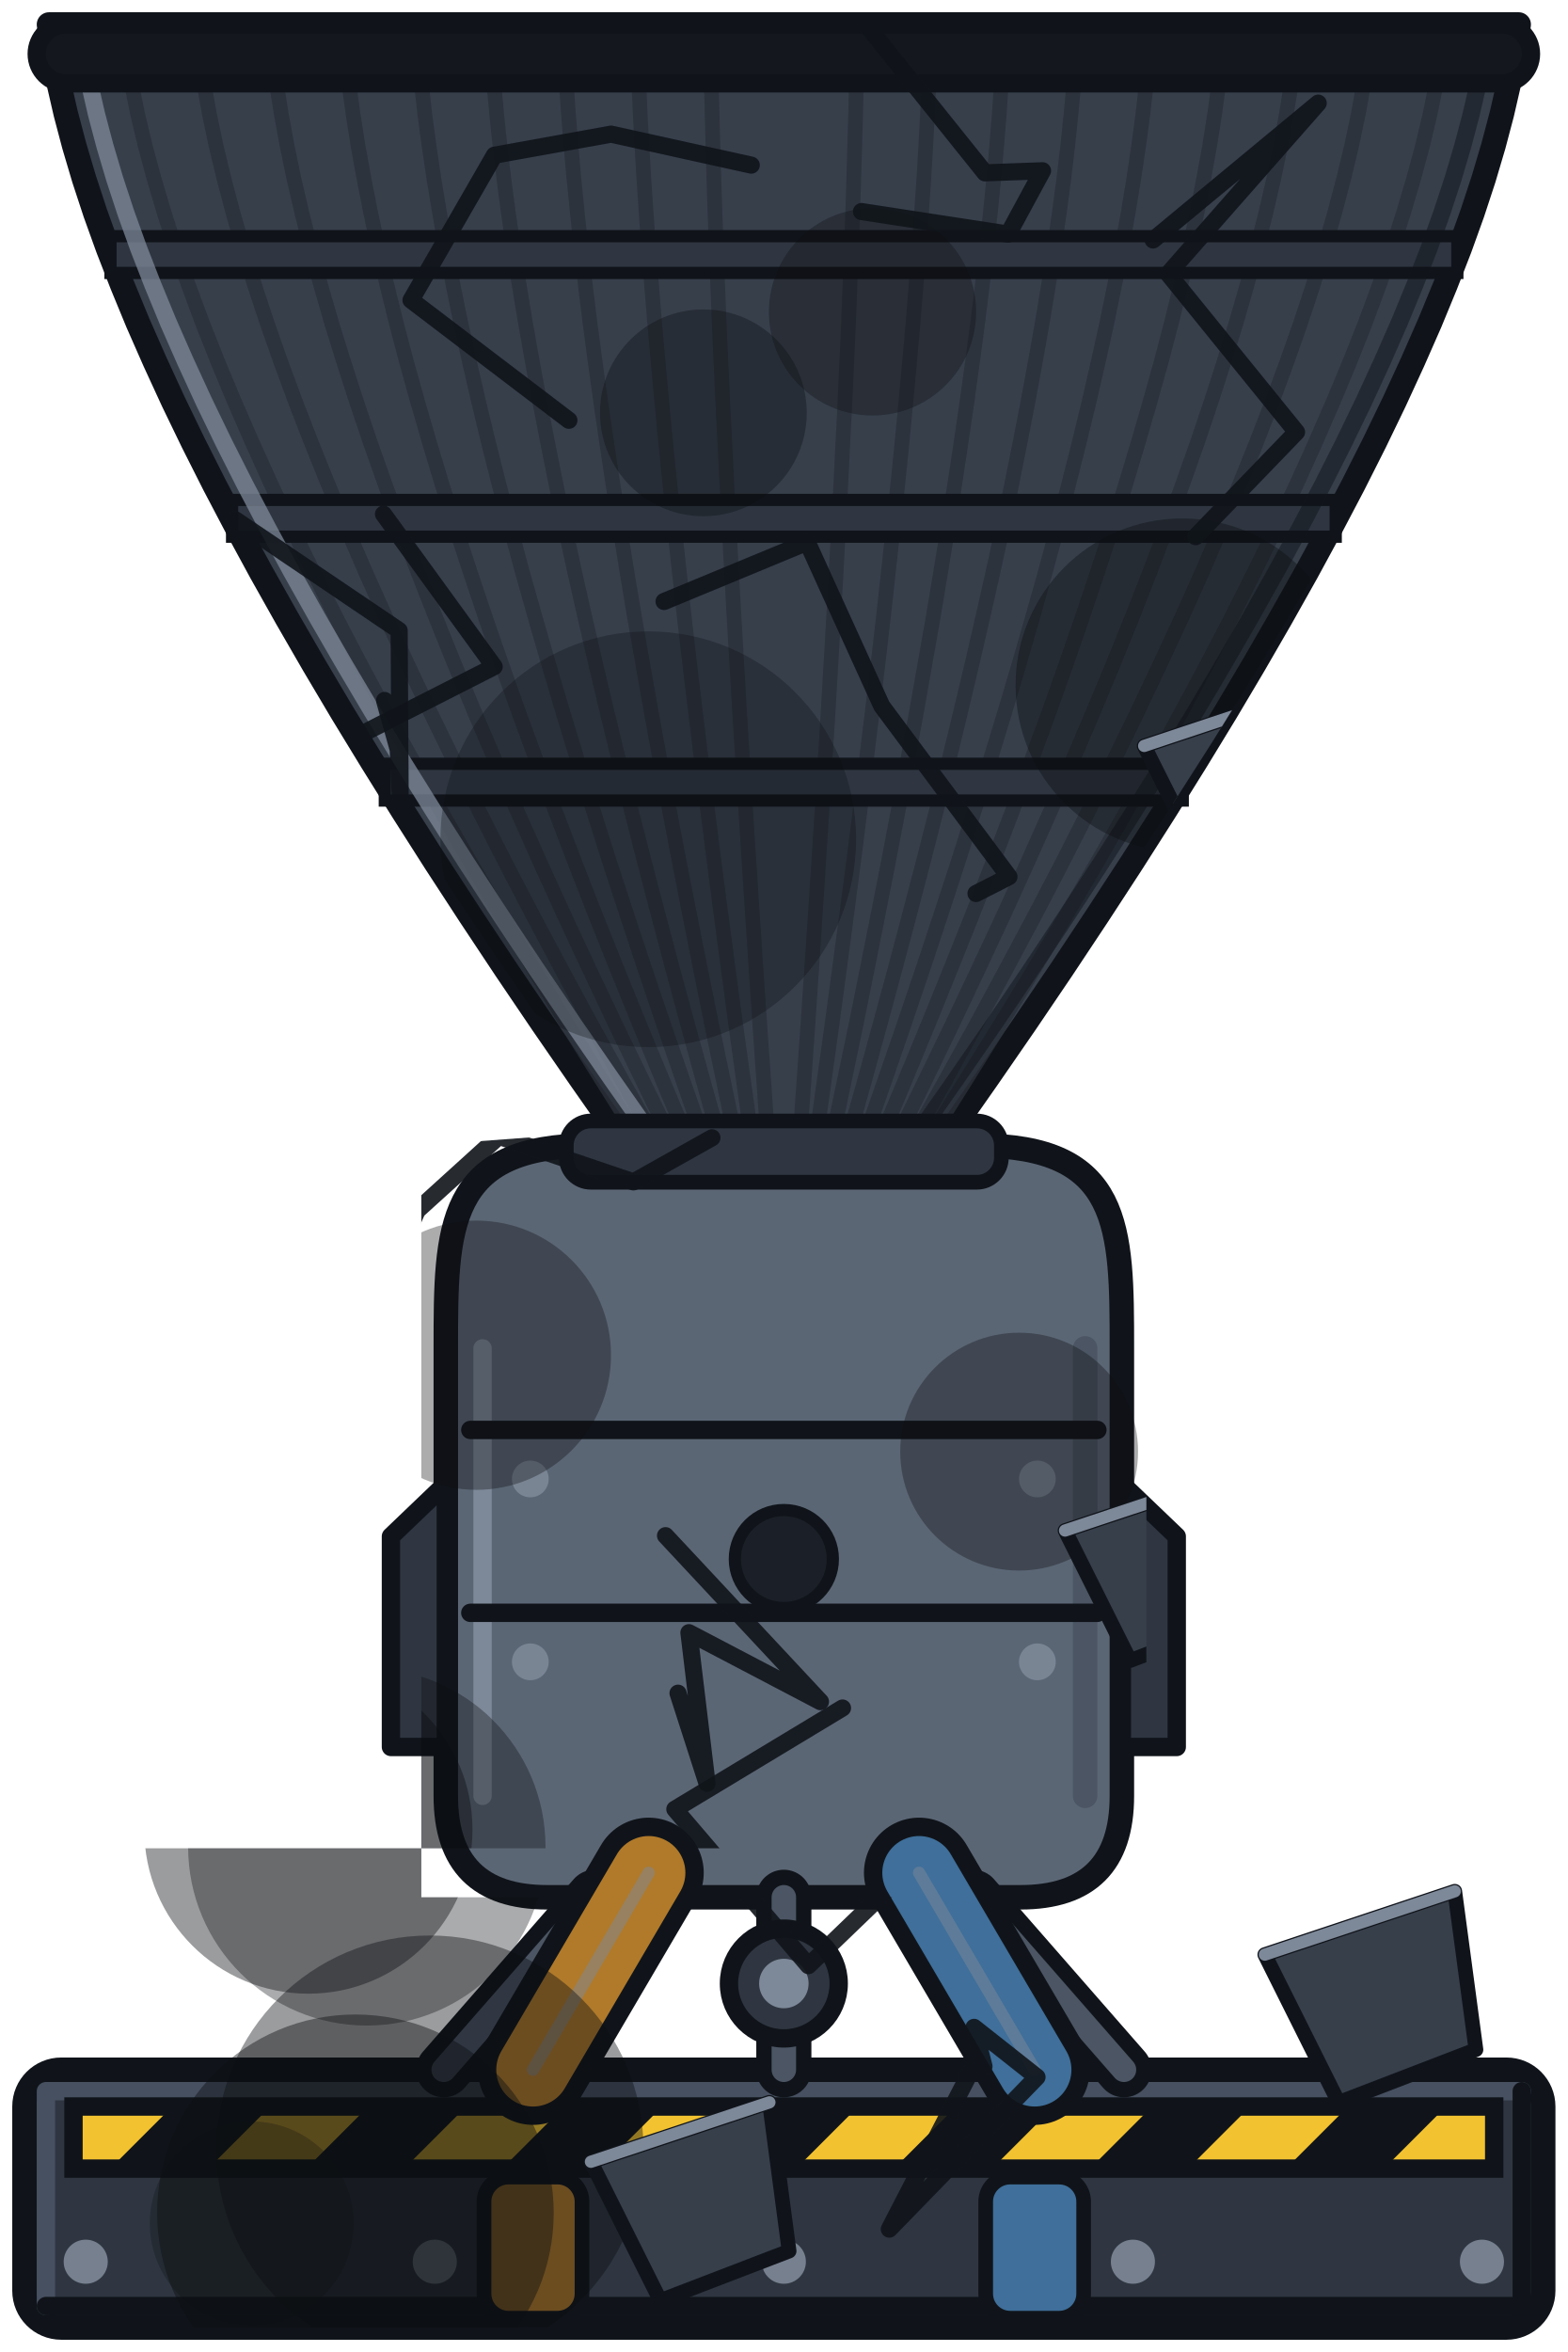
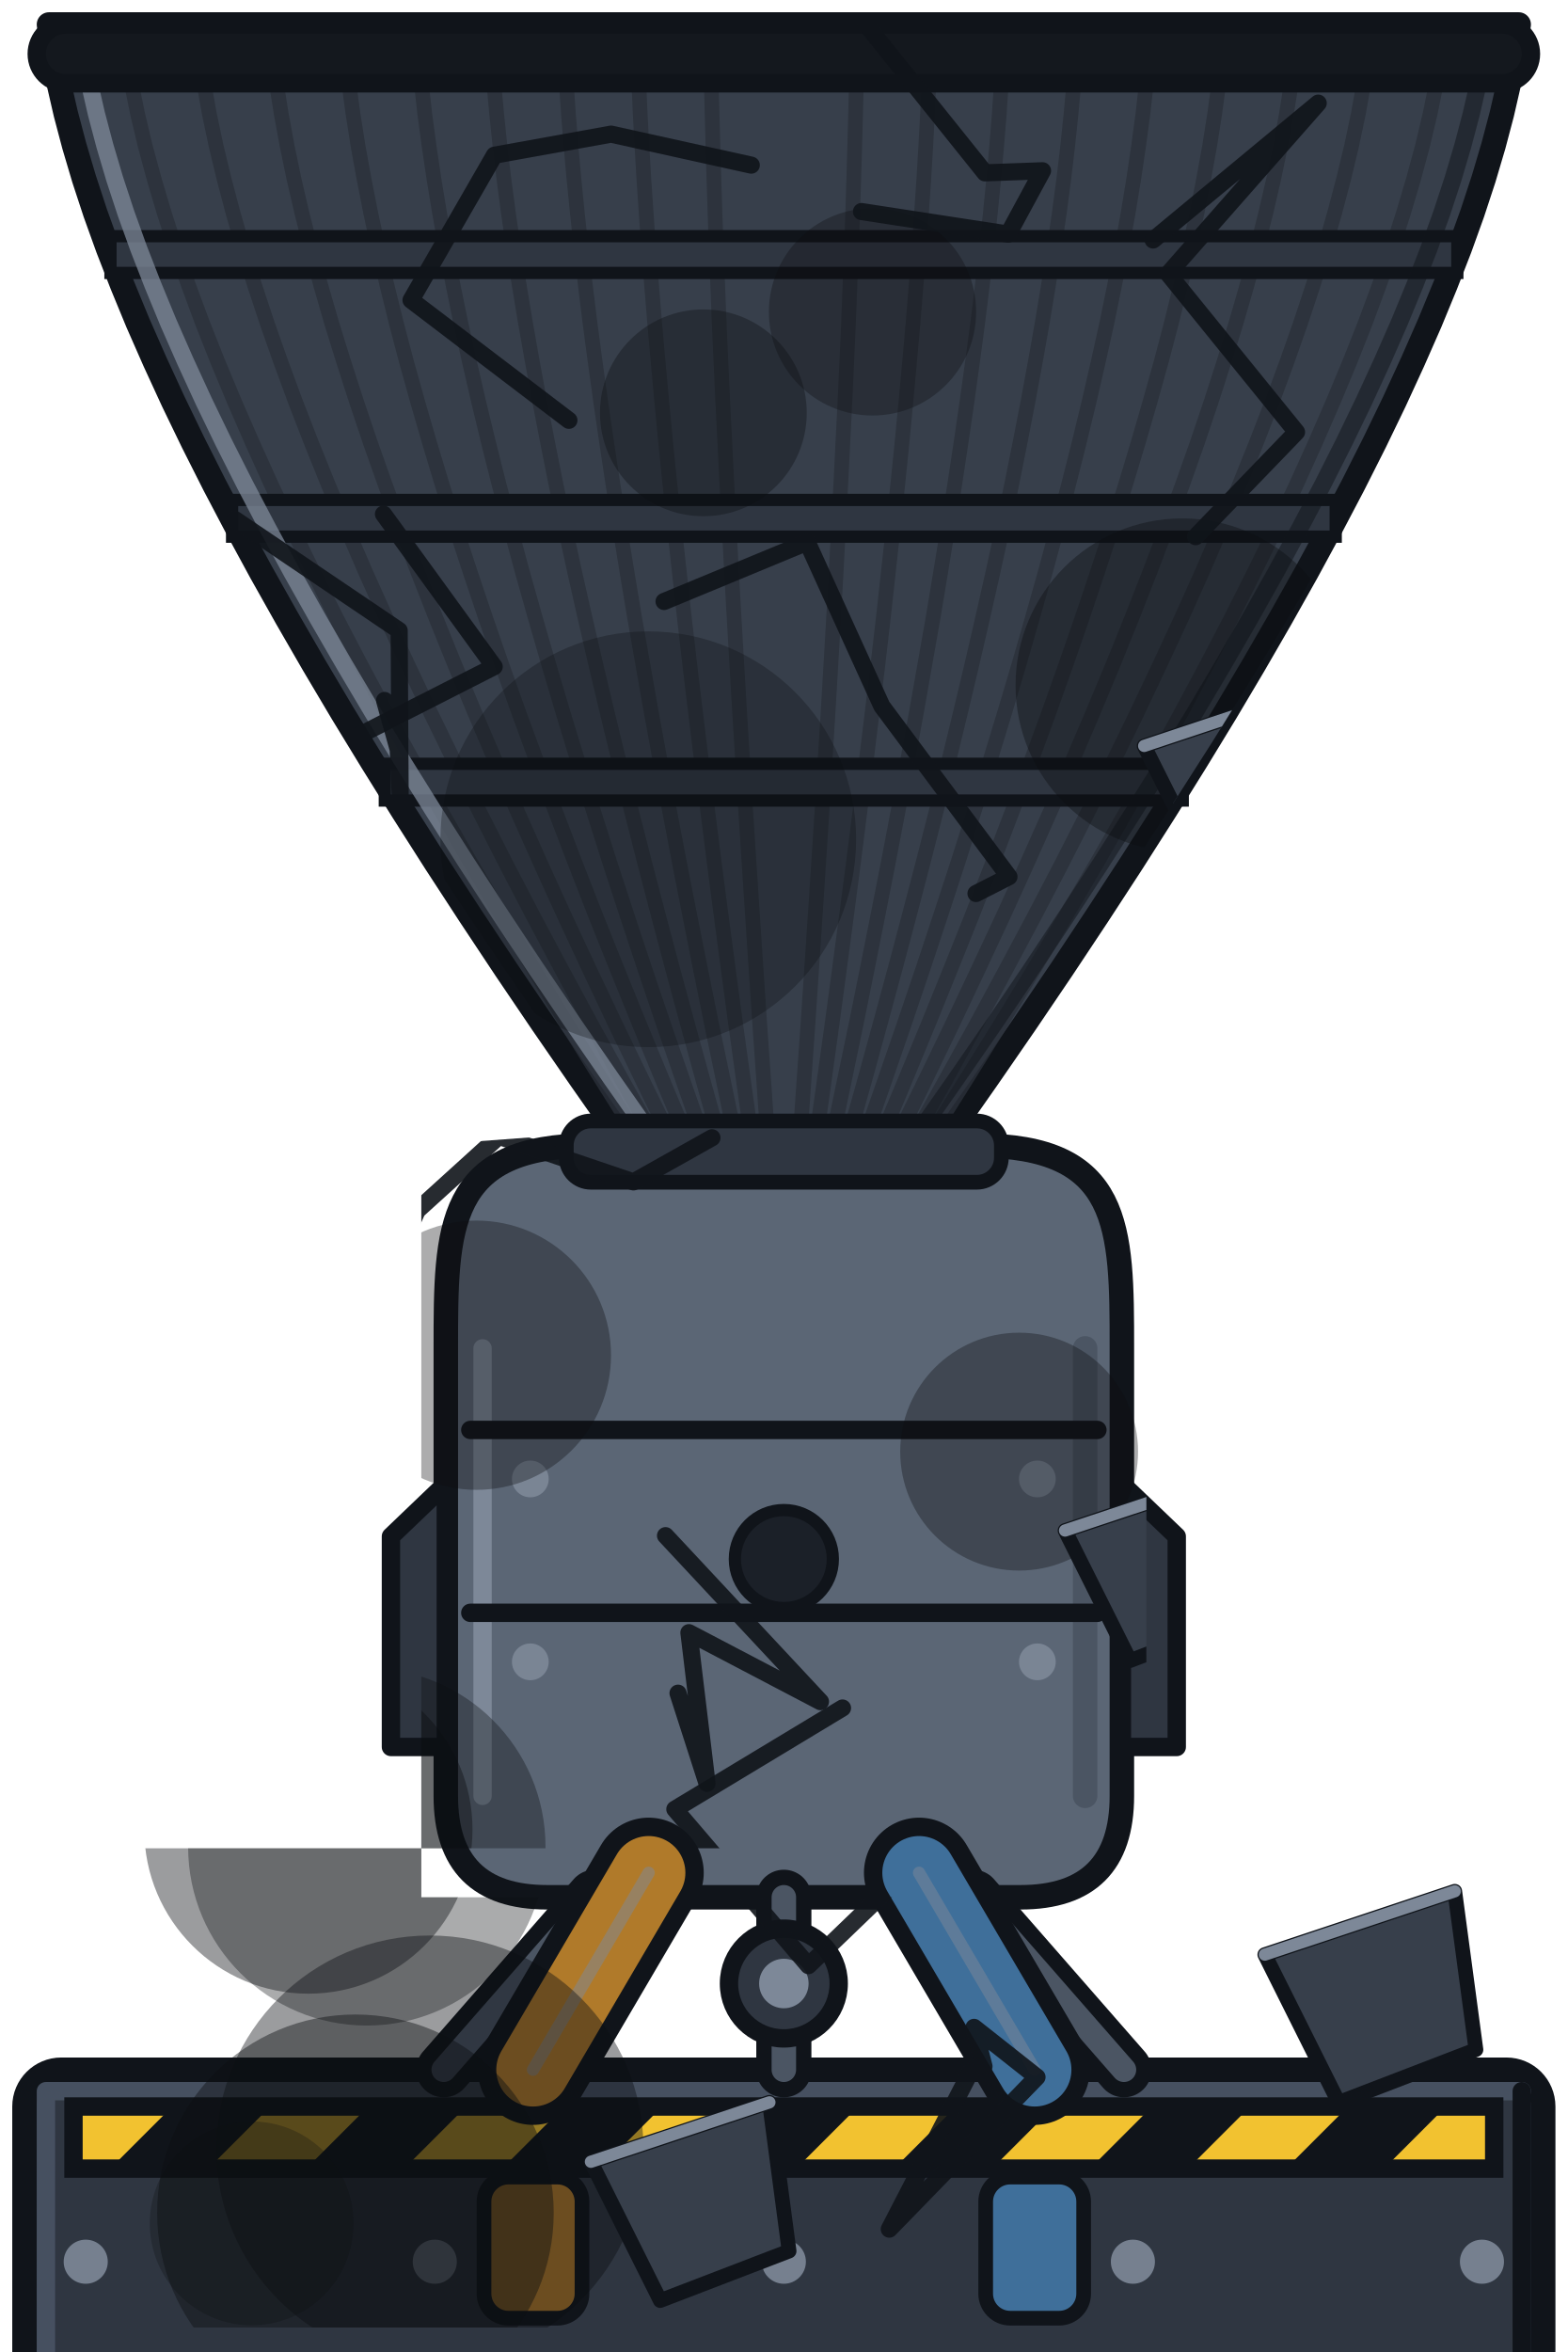
<svg xmlns="http://www.w3.org/2000/svg" width="128" height="192" viewBox="0 0 128 192">
  <defs>
    <radialGradient id="imbrium_bulwark_c_nacelle_m_throat">
      <stop offset="0" stop-color="#ffffff" stop-opacity="0.95" />
      <stop offset="0.35" stop-color="#9fd8ff" stop-opacity="0.9" />
      <stop offset="1" stop-color="#9fd8ff" stop-opacity="0" />
    </radialGradient>
  </defs>
  <g id="base">
-     <rect x="2" y="168.96" width="124" height="21.04" rx="3" fill="#2f3641" stroke="#10141a" stroke-width="2" />
-     <path d="M3.75,188.25 L3.75,170.71 L124.25,170.71" fill="none" stroke="#465060" stroke-width="1.5" stroke-linejoin="round" stroke-linecap="round" data-baked="1" />
-     <path d="M124.25,170.71 L124.25,188.25 L3.75,188.25" fill="none" stroke="#10141a" stroke-width="1.5" stroke-linejoin="round" stroke-linecap="round" data-baked="1" />
+     <rect x="2" y="168.96" width="124" height="29.04" rx="3" fill="#2f3641" stroke="#10141a" stroke-width="2" />
+     <path d="M3.75,196.25 L3.75,170.71 L124.25,170.71" fill="none" stroke="#465060" stroke-width="1.5" stroke-linejoin="round" stroke-linecap="round" data-baked="1" />
+     <path d="M124.25,170.71 L124.25,196.25 L3.75,196.25" fill="none" stroke="#10141a" stroke-width="1.5" stroke-linejoin="round" stroke-linecap="round" data-baked="1" />
    <clipPath id="hz_nacelle_m_6_171">
      <rect x="6" y="171.96" width="116" height="5.07" />
    </clipPath>
    <rect x="6" y="171.96" width="116" height="5.07" fill="#f2c230" />
    <g clip-path="url(#hz_nacelle_m_6_171)">
      <polygon points="-7,177.03 1,177.03 6.07,171.96 -1.93,171.96" fill="#10141a" />
      <polygon points="9,177.03 17,177.03 22.07,171.96 14.07,171.96" fill="#10141a" />
      <polygon points="25,177.03 33,177.03 38.07,171.96 30.07,171.96" fill="#10141a" />
      <polygon points="41,177.03 49,177.03 54.07,171.96 46.07,171.96" fill="#10141a" />
      <polygon points="57,177.03 65,177.03 70.07,171.96 62.07,171.96" fill="#10141a" />
      <polygon points="73,177.03 81,177.03 86.07,171.96 78.07,171.96" fill="#10141a" />
      <polygon points="89,177.03 97,177.03 102.07,171.96 94.07,171.96" fill="#10141a" />
      <polygon points="105,177.03 113,177.03 118.07,171.96 110.07,171.96" fill="#10141a" />
      <polygon points="121,177.03 129,177.03 134.07,171.96 126.07,171.96" fill="#10141a" />
    </g>
    <rect x="6" y="171.96" width="116" height="5.07" fill="none" stroke="#10141a" stroke-width="1.5" />
    <circle cx="7" cy="184.63" r="1.8" fill="#7d8898" opacity="0.9" />
    <circle cx="35.5" cy="184.63" r="1.8" fill="#7d8898" opacity="0.9" />
    <circle cx="64" cy="184.63" r="1.8" fill="#7d8898" opacity="0.9" />
    <circle cx="92.5" cy="184.63" r="1.8" fill="#7d8898" opacity="0.9" />
    <circle cx="121" cy="184.63" r="1.8" fill="#7d8898" opacity="0.9" />
    <rect x="39.52" y="177.72" width="8" height="11.52" rx="2" fill="#b07a2a" stroke="#10141a" stroke-width="1.2" />
    <rect x="80.48" y="177.72" width="8" height="11.52" rx="2" fill="#3f6f9a" stroke="#10141a" stroke-width="1.2" />
    <path d="M75.4,113.28 L75.25,112.04 L74.84,110.9 L74.23,109.85 L73.5,108.87 L72.7,107.94 L71.9,107.06 L71.17,106.21 L70.56,105.37 L70.15,104.53 L70,103.68 L70.01,103.44 L70.05,103.21 L70.11,102.97 L70.2,102.75 L70.31,102.54 L70.44,102.34 L73.92,97.5 L77.29,92.76 L80.55,88.11 L83.69,83.56 L86.71,79.1 L89.61,74.73 L92.4,70.45 L95.07,66.26 L97.62,62.17 L100.06,58.17 L102.38,54.26 L104.58,50.45 L106.67,46.73 L108.64,43.1 L110.5,39.56 L112.24,36.11 L113.86,32.76 L115.36,29.5 L116.75,26.34 L118.02,23.26 L119.18,20.28 L120.22,17.39 L121.14,14.59 L121.94,11.89 L122.63,9.28 L123.21,6.76 L123.66,4.33 L124,2 L4,2 L4.34,4.33 L4.79,6.76 L5.37,9.28 L6.06,11.89 L6.86,14.59 L7.78,17.39 L8.82,20.28 L9.98,23.26 L11.25,26.34 L12.64,29.5 L14.14,32.76 L15.76,36.11 L17.5,39.56 L19.36,43.1 L21.33,46.73 L23.42,50.45 L25.62,54.26 L27.94,58.17 L30.38,62.17 L32.93,66.26 L35.6,70.45 L38.39,74.73 L41.29,79.1 L44.31,83.56 L47.45,88.11 L50.71,92.76 L54.08,97.5 L57.56,102.34 L57.69,102.54 L57.8,102.75 L57.89,102.97 L57.95,103.21 L57.99,103.44 L58,103.68 L57.85,104.53 L57.44,105.37 L56.83,106.21 L56.1,107.06 L55.3,107.94 L54.5,108.87 L53.77,109.85 L53.16,110.9 L52.75,112.04 L52.6,113.28 Z" fill="#373f4b" stroke="#10141a" stroke-width="2" stroke-linejoin="round" stroke-linecap="round" />
    <path d="M63.4,103.68 L63.4,103.44 L63.39,103.21 L63.39,102.97 L63.38,102.75 L63.37,102.54 L63.36,102.34 L63.01,97.5 L62.67,92.76 L62.35,88.11 L62.03,83.56 L61.73,79.1 L61.44,74.73 L61.16,70.45 L60.89,66.26 L60.64,62.17 L60.39,58.17 L60.16,54.26 L59.94,50.45 L59.73,46.73 L59.54,43.1 L59.35,39.56 L59.18,36.11 L59.01,32.76 L58.86,29.5 L58.72,26.34 L58.6,23.26 L58.48,20.28 L58.38,17.39 L58.29,14.59 L58.21,11.89 L58.14,9.28 L58.08,6.76 L58.03,4.33 L58,2" fill="none" stroke="#2a3039" stroke-width="1.2" stroke-linejoin="round" stroke-linecap="round" opacity="0.8" />
    <path d="M64.6,103.68 L64.6,103.44 L64.61,103.21 L64.61,102.97 L64.62,102.75 L64.63,102.54 L64.64,102.34 L64.99,97.5 L65.33,92.76 L65.65,88.11 L65.97,83.56 L66.27,79.1 L66.56,74.73 L66.84,70.45 L67.11,66.26 L67.36,62.17 L67.61,58.17 L67.84,54.26 L68.06,50.45 L68.27,46.73 L68.46,43.1 L68.65,39.56 L68.82,36.11 L68.99,32.76 L69.14,29.5 L69.28,26.34 L69.4,23.26 L69.52,20.28 L69.62,17.39 L69.71,14.59 L69.79,11.89 L69.86,9.28 L69.92,6.76 L69.97,4.33 L70,2" fill="none" stroke="#2a3039" stroke-width="1.2" stroke-linejoin="round" stroke-linecap="round" opacity="0.8" />
    <path d="M62.8,103.68 L62.8,103.44 L62.79,103.21 L62.78,102.97 L62.76,102.75 L62.74,102.54 L62.71,102.34 L62.02,97.5 L61.34,92.76 L60.69,88.11 L60.06,83.56 L59.46,79.1 L58.88,74.73 L58.32,70.45 L57.79,66.26 L57.28,62.17 L56.79,58.17 L56.32,54.26 L55.88,50.45 L55.47,46.73 L55.07,43.1 L54.7,39.56 L54.35,36.11 L54.03,32.76 L53.73,29.5 L53.45,26.34 L53.2,23.26 L52.96,20.28 L52.76,17.39 L52.57,14.59 L52.41,11.89 L52.27,9.28 L52.16,6.76 L52.07,4.33 L52,2" fill="none" stroke="#2a3039" stroke-width="1.2" stroke-linejoin="round" stroke-linecap="round" opacity="0.8" />
    <path d="M65.2,103.68 L65.2,103.44 L65.21,103.21 L65.22,102.97 L65.24,102.75 L65.26,102.54 L65.29,102.34 L65.98,97.5 L66.66,92.76 L67.31,88.11 L67.94,83.56 L68.54,79.1 L69.12,74.73 L69.68,70.45 L70.21,66.26 L70.72,62.17 L71.21,58.17 L71.68,54.26 L72.12,50.45 L72.53,46.73 L72.93,43.1 L73.3,39.56 L73.65,36.11 L73.97,32.76 L74.27,29.5 L74.55,26.34 L74.8,23.26 L75.04,20.28 L75.24,17.39 L75.43,14.59 L75.59,11.89 L75.73,9.28 L75.84,6.76 L75.93,4.33 L76,2" fill="none" stroke="#2a3039" stroke-width="1.2" stroke-linejoin="round" stroke-linecap="round" opacity="0.8" />
    <path d="M62.2,103.68 L62.2,103.44 L62.18,103.21 L62.17,102.97 L62.14,102.75 L62.11,102.54 L62.07,102.34 L61.02,97.5 L60.01,92.76 L59.04,88.11 L58.09,83.56 L57.19,79.1 L56.32,74.73 L55.48,70.45 L54.68,66.26 L53.91,62.17 L53.18,58.17 L52.49,54.26 L51.82,50.45 L51.2,46.73 L50.61,43.1 L50.05,39.56 L49.53,36.11 L49.04,32.76 L48.59,29.5 L48.17,26.34 L47.79,23.26 L47.45,20.28 L47.14,17.39 L46.86,14.59 L46.62,11.89 L46.41,9.28 L46.24,6.76 L46.1,4.33 L46,2" fill="none" stroke="#2a3039" stroke-width="1.2" stroke-linejoin="round" stroke-linecap="round" opacity="0.8" />
    <path d="M65.8,103.68 L65.8,103.44 L65.82,103.21 L65.83,102.97 L65.86,102.75 L65.89,102.54 L65.93,102.34 L66.98,97.5 L67.99,92.76 L68.96,88.11 L69.91,83.56 L70.81,79.1 L71.68,74.73 L72.52,70.45 L73.32,66.26 L74.09,62.17 L74.82,58.17 L75.51,54.26 L76.18,50.45 L76.8,46.73 L77.39,43.1 L77.95,39.56 L78.47,36.11 L78.96,32.76 L79.41,29.5 L79.83,26.34 L80.21,23.26 L80.55,20.28 L80.86,17.39 L81.14,14.59 L81.38,11.89 L81.59,9.28 L81.76,6.76 L81.9,4.33 L82,2" fill="none" stroke="#2a3039" stroke-width="1.2" stroke-linejoin="round" stroke-linecap="round" opacity="0.8" />
    <path d="M61.6,103.68 L61.59,103.44 L61.58,103.21 L61.56,102.97 L61.52,102.75 L61.48,102.54 L61.42,102.34 L60.03,97.5 L58.68,92.76 L57.38,88.11 L56.13,83.56 L54.92,79.1 L53.76,74.73 L52.64,70.45 L51.57,66.26 L50.55,62.17 L49.58,58.17 L48.65,54.26 L47.77,50.45 L46.93,46.73 L46.14,43.1 L45.4,39.56 L44.71,36.11 L44.06,32.76 L43.46,29.5 L42.9,26.34 L42.39,23.26 L41.93,20.28 L41.51,17.39 L41.14,14.59 L40.82,11.89 L40.55,9.28 L40.32,6.76 L40.14,4.33 L40,2" fill="none" stroke="#2a3039" stroke-width="1.2" stroke-linejoin="round" stroke-linecap="round" opacity="0.8" />
    <path d="M66.4,103.68 L66.41,103.44 L66.42,103.21 L66.44,102.97 L66.48,102.75 L66.52,102.54 L66.58,102.34 L67.97,97.5 L69.32,92.76 L70.62,88.11 L71.87,83.56 L73.08,79.1 L74.24,74.73 L75.36,70.45 L76.43,66.26 L77.45,62.17 L78.42,58.17 L79.35,54.26 L80.23,50.45 L81.07,46.73 L81.86,43.1 L82.6,39.56 L83.29,36.11 L83.94,32.76 L84.54,29.5 L85.1,26.34 L85.61,23.26 L86.07,20.28 L86.49,17.39 L86.86,14.59 L87.18,11.89 L87.45,9.28 L87.68,6.76 L87.86,4.33 L88,2" fill="none" stroke="#2a3039" stroke-width="1.2" stroke-linejoin="round" stroke-linecap="round" opacity="0.8" />
    <path d="M61,103.68 L60.99,103.44 L60.97,103.21 L60.94,102.97 L60.9,102.75 L60.85,102.54 L60.78,102.34 L59.04,97.5 L57.35,92.76 L55.73,88.11 L54.16,83.56 L52.65,79.1 L51.2,74.73 L49.8,70.45 L48.47,66.26 L47.19,62.17 L45.97,58.17 L44.81,54.26 L43.71,50.45 L42.66,46.73 L41.68,43.1 L40.75,39.56 L39.88,36.11 L39.07,32.76 L38.32,29.5 L37.62,26.34 L36.99,23.26 L36.41,20.28 L35.89,17.39 L35.43,14.59 L35.03,11.89 L34.68,9.28 L34.4,6.76 L34.17,4.33 L34,2" fill="none" stroke="#2a3039" stroke-width="1.2" stroke-linejoin="round" stroke-linecap="round" opacity="0.8" />
    <path d="M67,103.68 L67.01,103.44 L67.03,103.21 L67.06,102.97 L67.1,102.75 L67.15,102.54 L67.22,102.34 L68.96,97.5 L70.65,92.76 L72.27,88.11 L73.84,83.56 L75.35,79.1 L76.8,74.73 L78.2,70.45 L79.53,66.26 L80.81,62.17 L82.03,58.17 L83.19,54.26 L84.29,50.45 L85.34,46.73 L86.32,43.1 L87.25,39.56 L88.12,36.11 L88.93,32.76 L89.68,29.5 L90.38,26.34 L91.01,23.26 L91.59,20.28 L92.11,17.39 L92.57,14.59 L92.97,11.89 L93.32,9.28 L93.6,6.76 L93.83,4.33 L94,2" fill="none" stroke="#2a3039" stroke-width="1.2" stroke-linejoin="round" stroke-linecap="round" opacity="0.8" />
    <path d="M60.4,103.68 L60.39,103.44 L60.37,103.21 L60.33,102.97 L60.28,102.75 L60.22,102.54 L60.14,102.34 L58.05,97.5 L56.02,92.76 L54.07,88.11 L52.19,83.56 L50.38,79.1 L48.63,74.73 L46.96,70.45 L45.36,66.26 L43.83,62.17 L42.36,58.17 L40.97,54.26 L39.65,50.45 L38.4,46.73 L37.21,43.1 L36.1,39.56 L35.06,36.11 L34.09,32.76 L33.18,29.5 L32.35,26.34 L31.59,23.26 L30.89,20.28 L30.27,17.39 L29.72,14.59 L29.23,11.89 L28.82,9.28 L28.48,6.76 L28.2,4.33 L28,2" fill="none" stroke="#2a3039" stroke-width="1.2" stroke-linejoin="round" stroke-linecap="round" opacity="0.8" />
    <path d="M67.6,103.68 L67.61,103.44 L67.63,103.21 L67.67,102.97 L67.72,102.75 L67.78,102.54 L67.86,102.34 L69.95,97.5 L71.98,92.76 L73.93,88.11 L75.81,83.56 L77.62,79.1 L79.37,74.73 L81.04,70.45 L82.64,66.26 L84.17,62.17 L85.64,58.17 L87.03,54.26 L88.35,50.45 L89.6,46.73 L90.79,43.1 L91.9,39.56 L92.94,36.11 L93.91,32.76 L94.82,29.5 L95.65,26.34 L96.41,23.26 L97.11,20.28 L97.73,17.39 L98.28,14.59 L98.77,11.89 L99.18,9.28 L99.52,6.76 L99.8,4.33 L100,2" fill="none" stroke="#2a3039" stroke-width="1.2" stroke-linejoin="round" stroke-linecap="round" opacity="0.8" />
    <path d="M59.8,103.68 L59.79,103.44 L59.76,103.21 L59.72,102.97 L59.66,102.75 L59.59,102.54 L59.49,102.34 L57.05,97.5 L54.69,92.76 L52.42,88.11 L50.22,83.56 L48.11,79.1 L46.07,74.73 L44.12,70.45 L42.25,66.26 L40.47,62.17 L38.76,58.17 L37.13,54.26 L35.59,50.45 L34.13,46.73 L32.75,43.1 L31.45,39.56 L30.23,36.11 L29.1,32.76 L28.05,29.5 L27.07,26.34 L26.18,23.26 L25.38,20.28 L24.65,17.39 L24,14.59 L23.44,11.89 L22.96,9.28 L22.56,6.76 L22.24,4.33 L22,2" fill="none" stroke="#2a3039" stroke-width="1.2" stroke-linejoin="round" stroke-linecap="round" opacity="0.8" />
    <path d="M68.2,103.68 L68.21,103.44 L68.24,103.21 L68.28,102.97 L68.34,102.75 L68.41,102.54 L68.51,102.34 L70.95,97.5 L73.31,92.76 L75.58,88.11 L77.78,83.56 L79.89,79.1 L81.93,74.73 L83.88,70.45 L85.75,66.26 L87.53,62.17 L89.24,58.17 L90.87,54.26 L92.41,50.45 L93.87,46.73 L95.25,43.1 L96.55,39.56 L97.77,36.11 L98.9,32.76 L99.95,29.5 L100.93,26.34 L101.82,23.26 L102.62,20.28 L103.35,17.39 L104,14.59 L104.56,11.89 L105.04,9.28 L105.44,6.76 L105.76,4.33 L106,2" fill="none" stroke="#2a3039" stroke-width="1.2" stroke-linejoin="round" stroke-linecap="round" opacity="0.8" />
    <path d="M59.2,103.68 L59.19,103.44 L59.16,103.21 L59.11,102.97 L59.04,102.75 L58.95,102.54 L58.85,102.34 L56.06,97.5 L53.36,92.76 L50.76,88.11 L48.25,83.56 L45.84,79.1 L43.51,74.73 L41.28,70.45 L39.15,66.26 L37.1,62.17 L35.15,58.17 L33.3,54.26 L31.53,50.45 L29.86,46.73 L28.29,43.1 L26.8,39.56 L25.41,36.11 L24.11,32.76 L22.91,29.5 L21.8,26.34 L20.78,23.26 L19.86,20.28 L19.03,17.39 L18.29,14.59 L17.64,11.89 L17.09,9.28 L16.64,6.76 L16.27,4.33 L16,2" fill="none" stroke="#2a3039" stroke-width="1.2" stroke-linejoin="round" stroke-linecap="round" opacity="0.8" />
    <path d="M68.8,103.68 L68.81,103.44 L68.84,103.21 L68.89,102.97 L68.96,102.75 L69.05,102.54 L69.15,102.34 L71.94,97.5 L74.64,92.76 L77.24,88.11 L79.75,83.56 L82.16,79.1 L84.49,74.73 L86.72,70.45 L88.85,66.26 L90.9,62.17 L92.85,58.17 L94.7,54.26 L96.47,50.45 L98.14,46.73 L99.71,43.1 L101.2,39.56 L102.59,36.11 L103.89,32.76 L105.09,29.5 L106.2,26.34 L107.22,23.26 L108.14,20.28 L108.97,17.39 L109.71,14.59 L110.36,11.89 L110.91,9.28 L111.36,6.76 L111.73,4.33 L112,2" fill="none" stroke="#2a3039" stroke-width="1.2" stroke-linejoin="round" stroke-linecap="round" opacity="0.8" />
    <path d="M58.6,103.68 L58.59,103.44 L58.55,103.21 L58.5,102.97 L58.42,102.75 L58.32,102.54 L58.21,102.34 L55.07,97.5 L52.03,92.76 L49.11,88.11 L46.28,83.56 L43.57,79.1 L40.95,74.73 L38.44,70.45 L36.04,66.26 L33.74,62.17 L31.55,58.17 L29.46,54.26 L27.47,50.45 L25.6,46.73 L23.82,43.1 L22.15,39.56 L20.59,36.11 L19.13,32.76 L17.77,29.5 L16.52,26.34 L15.38,23.26 L14.34,20.28 L13.41,17.39 L12.58,14.59 L11.85,11.89 L11.23,9.28 L10.72,6.76 L10.31,4.33 L10,2" fill="none" stroke="#2a3039" stroke-width="1.2" stroke-linejoin="round" stroke-linecap="round" opacity="0.8" />
    <path d="M69.4,103.68 L69.41,103.44 L69.45,103.21 L69.5,102.97 L69.58,102.75 L69.68,102.54 L69.79,102.34 L72.93,97.5 L75.97,92.76 L78.89,88.11 L81.72,83.56 L84.43,79.1 L87.05,74.73 L89.56,70.45 L91.96,66.26 L94.26,62.17 L96.45,58.17 L98.54,54.26 L100.53,50.45 L102.4,46.73 L104.18,43.1 L105.85,39.56 L107.41,36.11 L108.87,32.76 L110.23,29.5 L111.48,26.34 L112.62,23.26 L113.66,20.28 L114.59,17.39 L115.42,14.59 L116.15,11.89 L116.77,9.28 L117.28,6.76 L117.69,4.33 L118,2" fill="none" stroke="#2a3039" stroke-width="1.2" stroke-linejoin="round" stroke-linecap="round" opacity="0.8" />
    <rect x="31.42" y="62.35" width="65.15" height="3" fill="#2f3641" stroke="#10141a" stroke-width="1" />
    <rect x="18.95" y="40.81" width="90.11" height="3" fill="#2f3641" stroke="#10141a" stroke-width="1" />
    <rect x="9.02" y="19.28" width="109.97" height="3" fill="#2f3641" stroke="#10141a" stroke-width="1" />
    <path d="M60.5,103.68 L60.49,103.44 L60.45,103.21 L60.39,102.97 L60.3,102.75 L60.19,102.54 L60.06,102.34 L56.58,97.5 L53.21,92.76 L49.95,88.11 L46.81,83.56 L43.79,79.1 L40.89,74.73 L38.1,70.45 L35.43,66.26 L32.88,62.17 L30.44,58.17 L28.12,54.26 L25.92,50.45 L23.83,46.73 L21.86,43.1 L20,39.56 L18.26,36.11 L16.64,32.76 L15.14,29.5 L13.75,26.34 L12.48,23.26 L11.32,20.28 L10.28,17.39 L9.36,14.59 L8.56,11.89 L7.87,9.28 L7.29,6.76 L6.84,4.33 L6.5,2" fill="none" stroke="#7d8898" stroke-width="1.4" stroke-linejoin="round" stroke-linecap="round" opacity="0.75" />
    <path d="M67.5,103.68 L67.51,103.44 L67.55,103.21 L67.61,102.97 L67.7,102.75 L67.81,102.54 L67.94,102.34 L71.42,97.5 L74.79,92.76 L78.05,88.11 L81.19,83.56 L84.21,79.1 L87.11,74.73 L89.9,70.45 L92.57,66.26 L95.12,62.17 L97.56,58.17 L99.88,54.26 L102.08,50.45 L104.17,46.73 L106.14,43.1 L108,39.56 L109.74,36.11 L111.36,32.76 L112.86,29.5 L114.25,26.34 L115.52,23.26 L116.68,20.28 L117.72,17.39 L118.64,14.59 L119.44,11.89 L120.13,9.28 L120.71,6.76 L121.16,4.33 L121.5,2" fill="none" stroke="#10141a" stroke-width="1.4" stroke-linejoin="round" stroke-linecap="round" opacity="0.5" />
    <rect x="56" y="101.68" width="16" height="4" rx="2" fill="#4b5563" stroke="#10141a" stroke-width="1.2" />
    <rect x="3" y="2" width="122" height="4.8" rx="2.4" fill="#14181e" stroke="#10141a" stroke-width="1.5" />
    <path d="M48.24,93.51 H79.76 C91.6,93.51 91.6,100.14 91.6,110.07 V146.6 Q91.6,154.88 83.32,154.88 H44.68 Q36.4,154.88 36.4,146.6 V110.07 C36.4,100.14 36.4,93.51 48.24,93.51 Z" fill="#5b6675" stroke="#10141a" stroke-width="2" stroke-linejoin="round" stroke-linecap="round" />
    <path d="M39.4,146.6 V110.07" fill="none" stroke="#7d8898" stroke-width="1.5" stroke-linejoin="round" stroke-linecap="round" />
    <path d="M88.6,146.6 V110.07" fill="none" stroke="#4b5563" stroke-width="2" stroke-linejoin="round" stroke-linecap="round" />
    <rect x="46.24" y="91.51" width="35.52" height="5" rx="2" fill="#2f3641" stroke="#10141a" stroke-width="1.2" />
    <line x1="38.4" y1="116.73" x2="89.6" y2="116.73" stroke="#10141a" stroke-width="1.5" stroke-linecap="round" />
    <circle cx="43.3" cy="120.73" r="1.5" fill="#7d8898" opacity="0.9" />
    <circle cx="84.7" cy="120.73" r="1.5" fill="#7d8898" opacity="0.9" />
    <line x1="38.4" y1="131.66" x2="89.6" y2="131.66" stroke="#10141a" stroke-width="1.5" stroke-linecap="round" />
    <circle cx="43.3" cy="135.66" r="1.5" fill="#7d8898" opacity="0.9" />
    <circle cx="84.7" cy="135.66" r="1.5" fill="#7d8898" opacity="0.9" />
    <polygon points="36.4,121.13 31.92,125.42 31.92,142.61 36.4,142.61" fill="#2f3641" stroke="#10141a" stroke-width="1.5" stroke-linejoin="round" />
    <polygon points="91.6,121.13 96.08,125.42 96.08,142.61 91.6,142.61" fill="#2f3641" stroke="#10141a" stroke-width="1.5" stroke-linejoin="round" />
    <line x1="36.23" y1="168.96" x2="48.54" y2="154.88" stroke="#10141a" stroke-width="4.5" stroke-linecap="round" />
    <line x1="36.23" y1="168.96" x2="48.54" y2="154.88" stroke="#4b5563" stroke-width="2" stroke-linecap="round" />
    <line x1="91.77" y1="168.96" x2="79.46" y2="154.88" stroke="#10141a" stroke-width="4.5" stroke-linecap="round" />
    <line x1="91.77" y1="168.96" x2="79.46" y2="154.88" stroke="#4b5563" stroke-width="2" stroke-linecap="round" />
    <line x1="64" y1="154.88" x2="64" y2="168.96" stroke="#10141a" stroke-width="4.5" stroke-linecap="round" />
    <line x1="64" y1="154.88" x2="64" y2="168.96" stroke="#4b5563" stroke-width="2" stroke-linecap="round" />
    <circle cx="64" cy="161.92" r="4.48" fill="#2f3641" stroke="#10141a" stroke-width="1.5" />
    <circle cx="64" cy="161.92" r="2.02" fill="#7d8898" />
    <line x1="52.96" y1="152.88" x2="43.52" y2="168.96" stroke="#10141a" stroke-width="9" stroke-linecap="round" />
    <line x1="52.96" y1="152.88" x2="43.52" y2="168.96" stroke="#b07a2a" stroke-width="6" stroke-linecap="round" />
    <line x1="52.96" y1="152.88" x2="43.52" y2="168.96" stroke="#7d8898" stroke-width="1" stroke-linecap="round" opacity="0.5" />
    <line x1="75.04" y1="152.88" x2="84.48" y2="168.96" stroke="#10141a" stroke-width="9" stroke-linecap="round" />
    <line x1="75.04" y1="152.88" x2="84.48" y2="168.96" stroke="#3f6f9a" stroke-width="6" stroke-linecap="round" />
    <line x1="75.04" y1="152.88" x2="84.48" y2="168.96" stroke="#7d8898" stroke-width="1" stroke-linecap="round" opacity="0.5" />
    <circle cx="64" cy="127.27" r="4" fill="#1b2028" stroke="#10141a" stroke-width="1" />
    <clipPath id="components_imbrium_bulwark_m_clip0">
      <path d="M93.6,154.88 L93.6,93.51 L77.62,92.32 L81.03,87.48 L84.32,82.75 L87.48,78.12 L90.51,73.61 L93.42,69.21 L96.21,64.91 L98.88,60.73 L101.42,56.65 L103.84,52.68 L106.13,48.83 L108.3,45.08 L110.35,41.44 L112.27,37.91 L114.07,34.49 L115.74,31.18 L117.29,27.98 L118.72,24.89 L120.03,21.91 L121.21,19.04 L122.26,16.28 L123.19,13.62 L124,11.08 L124.69,8.65 L125.25,6.32 L125.69,4.11 L126,2 L2,2 L2.31,4.11 L2.75,6.32 L3.31,8.65 L4,11.08 L4.81,13.62 L5.74,16.28 L6.79,19.04 L7.97,21.91 L9.28,24.89 L10.71,27.98 L12.26,31.18 L13.93,34.49 L15.73,37.91 L17.65,41.44 L19.7,45.08 L21.87,48.83 L24.16,52.68 L26.58,56.65 L29.12,60.73 L31.79,64.91 L34.58,69.21 L37.49,73.61 L40.52,78.12 L43.68,82.75 L46.97,87.48 L50.38,92.32 L34.4,93.51 L34.4,154.88 Z M2,150.88 H126 V190 H2 Z" />
    </clipPath>
    <g clip-path="url(#components_imbrium_bulwark_m_clip0)">
      <circle cx="57.43" cy="33.7" r="8.44" fill="#0b0d10" opacity="0.36" />
      <circle cx="35.1" cy="175.44" r="17.44" fill="#0b0d10" opacity="0.41" />
      <circle cx="29.02" cy="180.64" r="16.19" fill="#0b0d10" opacity="0.43" />
      <circle cx="25.18" cy="149.35" r="13.4" fill="#0b0d10" opacity="0.41" />
      <circle cx="38.9" cy="110.63" r="10.99" fill="#0b0d10" opacity="0.34" />
      <circle cx="20.55" cy="181.5" r="8.32" fill="#0b0d10" opacity="0.27" />
      <circle cx="20.85" cy="124.22" r="13.41" fill="#0b0d10" opacity="0.42" />
      <circle cx="83.21" cy="118.5" r="9.71" fill="#0b0d10" opacity="0.34" />
      <circle cx="96.53" cy="55.93" r="13.61" fill="#0b0d10" opacity="0.39" />
      <circle cx="29.95" cy="150.76" r="14.59" fill="#0b0d10" opacity="0.35" />
      <circle cx="52.93" cy="68.51" r="16.97" fill="#0b0d10" opacity="0.3" />
      <circle cx="71.24" cy="25.46" r="8.46" fill="#0b0d10" opacity="0.33" />
      <path d="M70.34,17.27 L82.32,19.11 L85.12,13.94 L80.42,14.11 L70.71,2" fill="none" stroke="#10141a" stroke-width="1.4" stroke-linejoin="round" stroke-linecap="round" opacity="0.9" />
      <path d="M58.13,92.88 L51.72,96.48 L40.74,92.76 L34.07,98.81 L31.95,103.56" fill="none" stroke="#10141a" stroke-width="1.4" stroke-linejoin="round" stroke-linecap="round" opacity="0.9" />
      <path d="M31.69,112.9 L28,100.59 L22.58,87.9 L18.75,78.43 L18.26,71.62" fill="none" stroke="#10141a" stroke-width="1.4" stroke-linejoin="round" stroke-linecap="round" opacity="0.9" />
      <path d="M79.22,169.17 L72.61,181.97 L84.67,169.56 L79.53,165.5 L80.34,168.68" fill="none" stroke="#10141a" stroke-width="1.4" stroke-linejoin="round" stroke-linecap="round" opacity="0.9" />
      <path d="M32.72,97.92 L23.23,91.25 L30.76,82.85 L33.46,70.47 L26.92,79.83" fill="none" stroke="#10141a" stroke-width="1.4" stroke-linejoin="round" stroke-linecap="round" opacity="0.9" />
      <path d="M79.69,72.94 L82.38,71.57 L72,57.64 L65.91,44.26 L54.22,49.1" fill="none" stroke="#10141a" stroke-width="1.4" stroke-linejoin="round" stroke-linecap="round" opacity="0.9" />
      <path d="M31.4,57.18 L32.52,61.2 L32.67,64.86 L32.59,51.47 L19.19,42.41" fill="none" stroke="#10141a" stroke-width="1.4" stroke-linejoin="round" stroke-linecap="round" opacity="0.9" />
      <path d="M31.31,41.97 L40.35,54.42 L27.16,61.13 L16.52,65.6 L19.98,61.49" fill="none" stroke="#10141a" stroke-width="1.4" stroke-linejoin="round" stroke-linecap="round" opacity="0.9" />
      <path d="M69.02,154.91 L74.55,152.24 L66.01,160.46 L55.1,147.69 L68.79,139.43" fill="none" stroke="#10141a" stroke-width="1.4" stroke-linejoin="round" stroke-linecap="round" opacity="0.9" />
      <path d="M46.45,34.31 L33.56,24.5 L40.37,12.67 L49.89,10.95 L61.34,13.48" fill="none" stroke="#10141a" stroke-width="1.4" stroke-linejoin="round" stroke-linecap="round" opacity="0.9" />
      <path d="M55.36,138.22 L57.73,145.58 L56.25,133.28 L66.99,138.91 L54.34,125.36" fill="none" stroke="#10141a" stroke-width="1.4" stroke-linejoin="round" stroke-linecap="round" opacity="0.9" />
      <path d="M94.15,19.59 L107.63,8.42 L95.38,22.35 L105.86,35.27 L97.62,43.81" fill="none" stroke="#10141a" stroke-width="1.4" stroke-linejoin="round" stroke-linecap="round" opacity="0.9" />
      <polygon points="86.96,124.94 100.62,120.39 102.14,131.77 92.27,135.56" fill="#373f4b" stroke="#10141a" stroke-width="1.2" stroke-linejoin="round" />
      <line x1="86.96" y1="124.94" x2="100.62" y2="120.39" stroke="#7d8898" stroke-width="1" stroke-linecap="round" />
      <polygon points="48.25,176.47 62.82,171.62 64.43,183.76 53.91,187.8" fill="#373f4b" stroke="#10141a" stroke-width="1.2" stroke-linejoin="round" />
      <line x1="48.25" y1="176.47" x2="62.82" y2="171.62" stroke="#7d8898" stroke-width="1" stroke-linecap="round" />
      <polygon points="6.86,133.48 19.51,129.26 20.92,139.81 11.78,143.32" fill="#373f4b" stroke="#10141a" stroke-width="1.2" stroke-linejoin="round" />
      <line x1="6.86" y1="133.48" x2="19.51" y2="129.26" stroke="#7d8898" stroke-width="1" stroke-linecap="round" />
      <polygon points="103.27,159.56 118.78,154.39 120.51,167.32 109.3,171.63" fill="#373f4b" stroke="#10141a" stroke-width="1.2" stroke-linejoin="round" />
      <line x1="103.27" y1="159.56" x2="118.78" y2="154.39" stroke="#7d8898" stroke-width="1" stroke-linecap="round" />
      <polygon points="88.29,80.58 97.58,77.49 98.62,85.23 91.91,87.81" fill="#373f4b" stroke="#10141a" stroke-width="1.2" stroke-linejoin="round" />
      <line x1="88.29" y1="80.58" x2="97.58" y2="77.49" stroke="#7d8898" stroke-width="1" stroke-linecap="round" />
      <polygon points="93.42,60.89 104.44,57.22 105.66,66.4 97.71,69.46" fill="#373f4b" stroke="#10141a" stroke-width="1.2" stroke-linejoin="round" />
      <line x1="93.42" y1="60.89" x2="104.44" y2="57.22" stroke="#7d8898" stroke-width="1" stroke-linecap="round" />
    </g>
  </g>
</svg>
